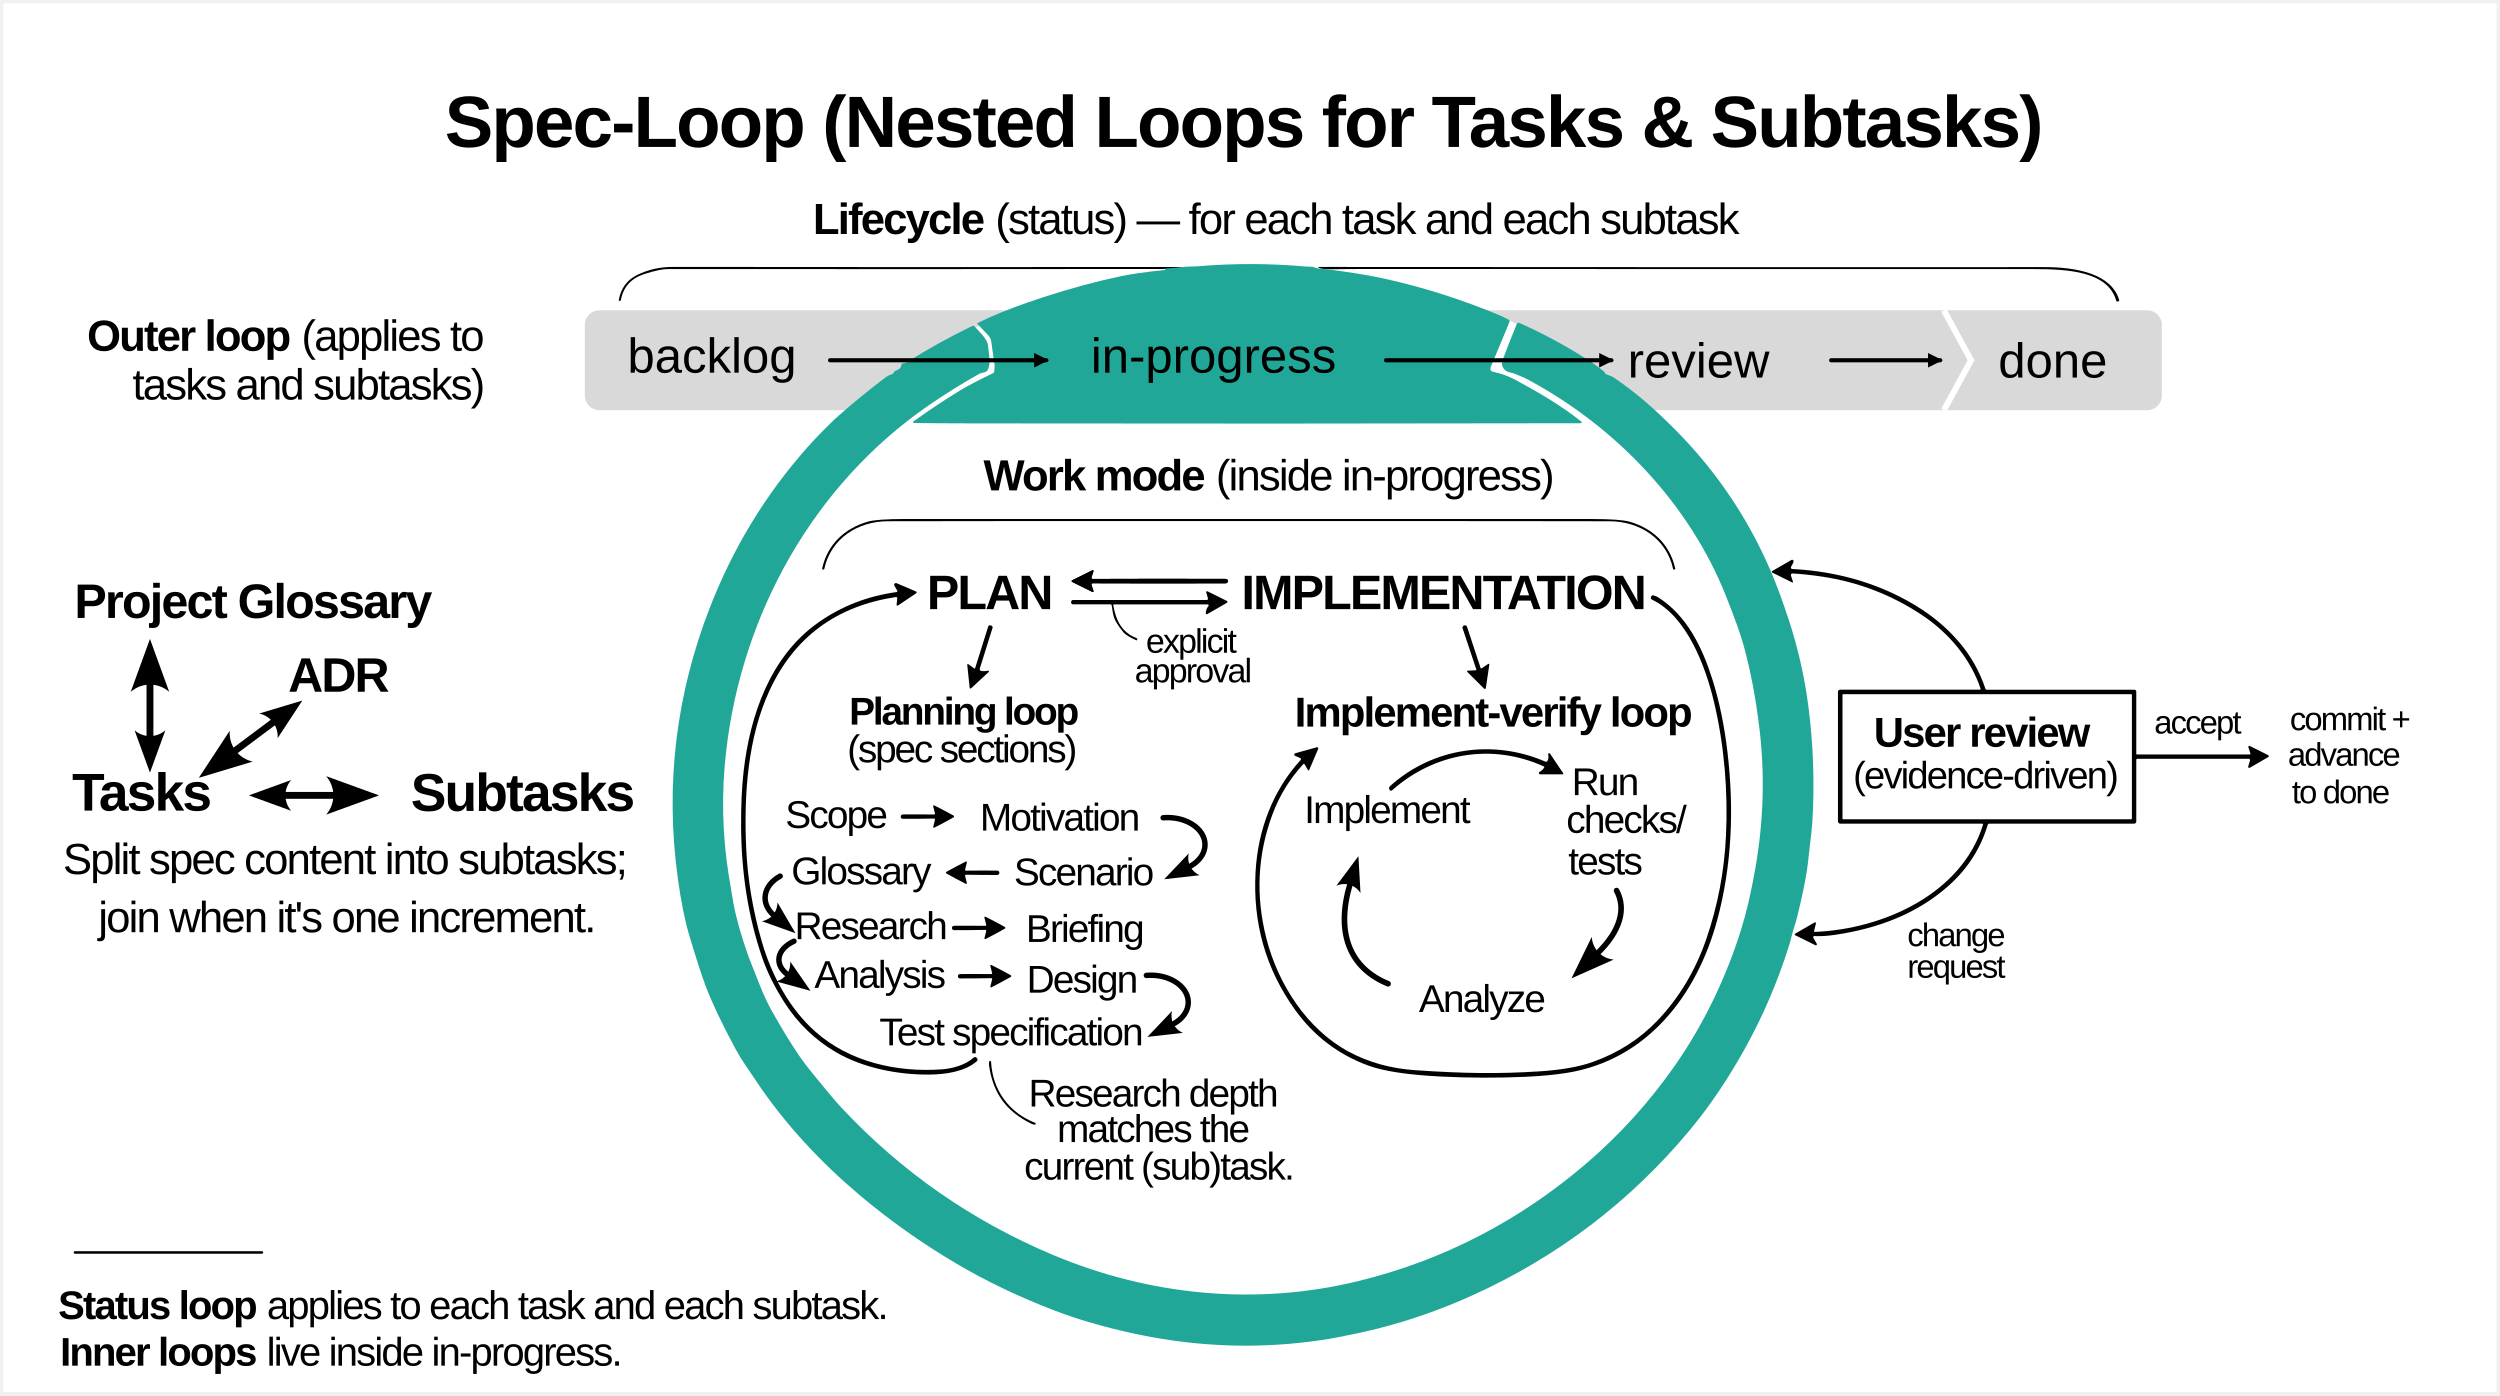
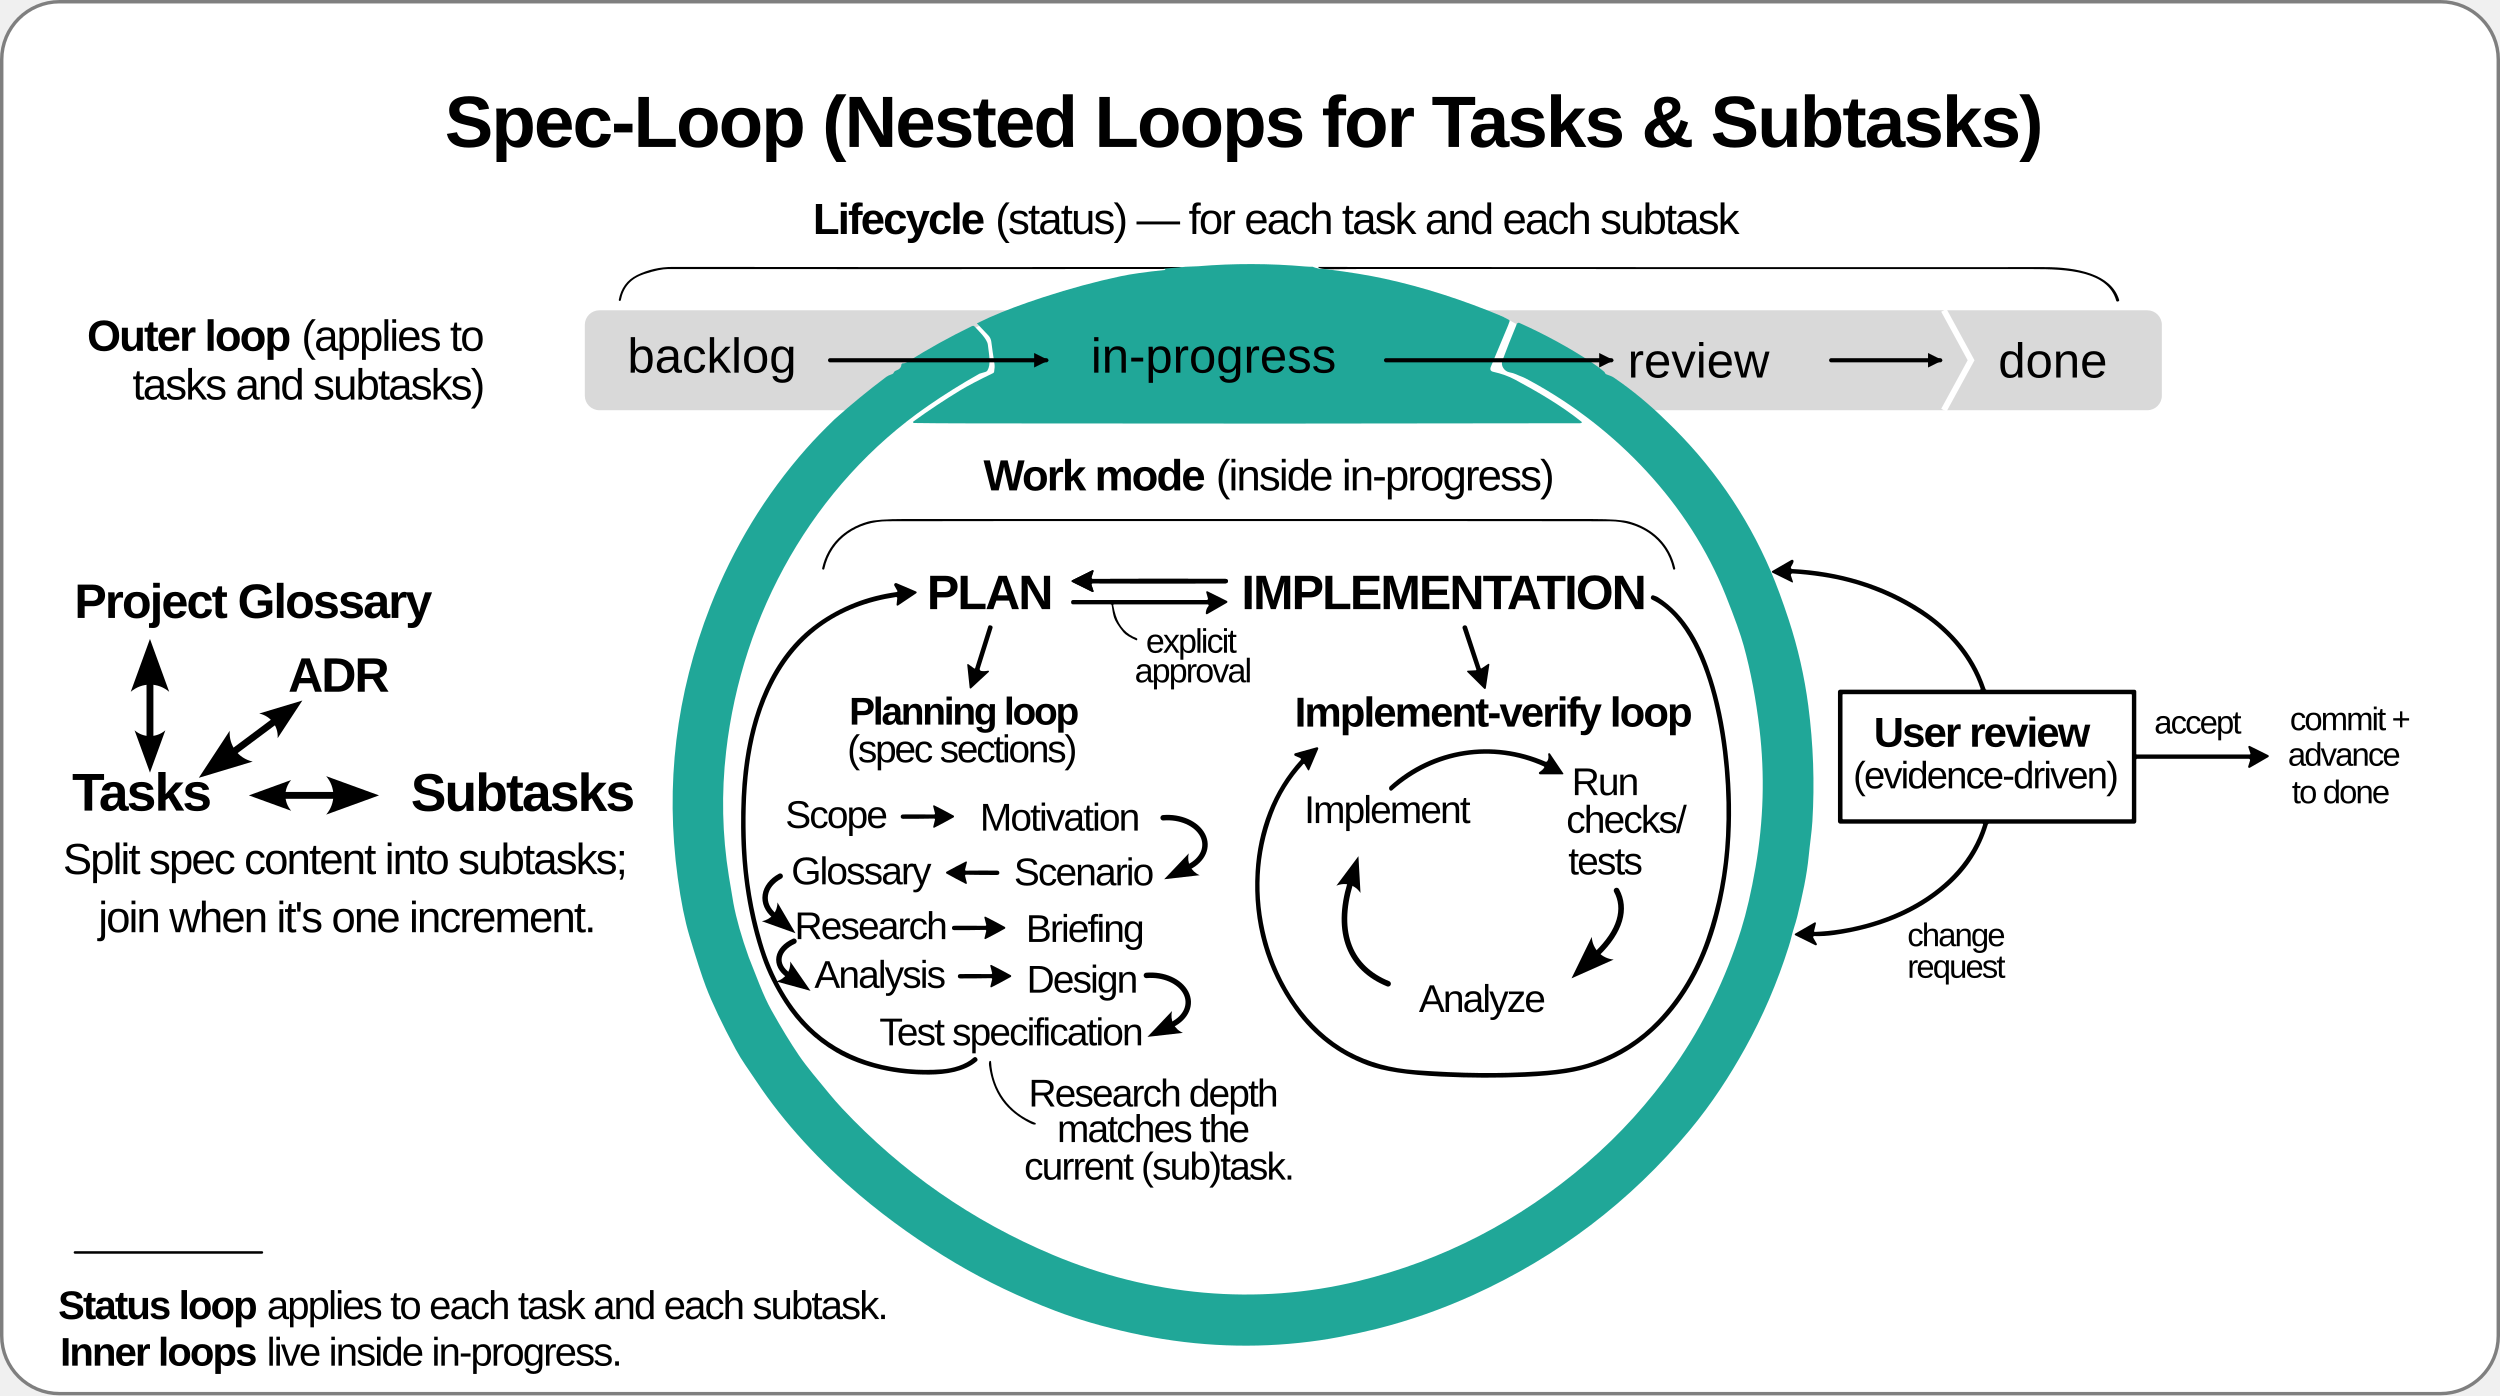
<svg xmlns="http://www.w3.org/2000/svg" version="1.1" viewBox="0.00 0.00 1376.00 768.00" id="svg1754">
  <defs id="defs1754">
    <clipPath id="topGreenClip">
      <rect x="462" y="148" width="435" height="84" id="rect5" />
    </clipPath>
    <clipPath id="topGreenClip-7">
      <rect x="462" y="148" width="435" height="84" id="rect5-0" />
    </clipPath>
    <marker id="arrow" markerWidth="8" markerHeight="8" refX="6.7" refY="4" orient="auto" markerUnits="userSpaceOnUse" viewBox="0 0 8 8" preserveAspectRatio="xMidYMid">
      <path d="M 0,0 8,4 0,8 Z" fill="#000000" id="path4" />
    </marker>
    <marker id="marker1" markerWidth="8" markerHeight="8" refX="6.7" refY="4" orient="auto" markerUnits="userSpaceOnUse" viewBox="0 0 8 8" preserveAspectRatio="xMidYMid">
      <path d="M 0,0 8,4 0,8 Z" fill="#000000" id="path1" />
    </marker>
    <marker id="marker2" markerWidth="8" markerHeight="8" refX="6.7" refY="4" orient="auto" markerUnits="userSpaceOnUse" viewBox="0 0 8 8" preserveAspectRatio="xMidYMid">
      <path d="M 0,0 8,4 0,8 Z" fill="#000000" id="path2" />
    </marker>
    <marker id="arrowSmall" markerWidth="7" markerHeight="7" refX="5.8" refY="3.5" orient="0,00" markerUnits="userSpaceOnUse" viewBox="0 0 7 7" preserveAspectRatio="xMidYMid">
      <path d="M 0,0 7,3.5 0,7 Z" fill="#000000" id="path5" />
    </marker>
    <marker style="overflow:visible" id="ConcaveTriangle_Fnone_S-000000" refX="0" refY="0" orient="auto-start-reverse" markerWidth="0.8" markerHeight="0.8" viewBox="0 0 1 1" preserveAspectRatio="xMidYMid" markerUnits="strokeWidth">
      <path transform="scale(0.7)" d="M -2,-4 9,0 -2,4 c 2,-2.33 2,-5.66 0,-8 z" style="fill:#000000;fill-rule:evenodd;stroke:none" id="path1-9" />
    </marker>
    <marker style="overflow:visible" id="ConcaveTriangle_Fnone_S-000000_reversed" refX="0" refY="0" orient="auto" markerWidth="1" markerHeight="1" viewBox="0 0 1 1" preserveAspectRatio="xMidYMid" markerUnits="strokeWidth">
      <g transform="rotate(180,0,0)" id="g8">
        <path transform="scale(0.7)" d="M -2,-4 9,0 -2,4 c 2,-2.33 2,-5.66 0,-8 z" style="fill:#000000;fill-rule:evenodd;stroke:none" id="path8" />
      </g>
    </marker>
    <marker style="overflow:visible" id="ConcaveTriangle_Fnone_S-000000-3" refX="0" refY="0" orient="auto-start-reverse" markerWidth="1" markerHeight="1" viewBox="0 0 1 1" preserveAspectRatio="xMidYMid">
      <path transform="scale(0.7)" d="M -2,-4 9,0 -2,4 c 2,-2.33 2,-5.66 0,-8 z" style="fill:#000000;fill-rule:evenodd;stroke:none" id="path1-9-2" />
    </marker>
  </defs>
-   <rect style="fill:#ffffff;stroke:none;stroke-width:3.78;stroke-linecap:round;stroke-linejoin:round;stroke-miterlimit:0;paint-order:markers stroke fill;fill-opacity:1" id="rect1" width="1372.22" height="764.22" x="1.89" y="1.89" />
+   <rect style="fill:#ffffff;fill-opacity:1;stroke:#7f7f7f;stroke-width:3.78;stroke-linecap:round;stroke-linejoin:round;stroke-miterlimit:0;stroke-opacity:1;paint-order:markers stroke fill" id="rect1" width="1372.22" height="764.22" x="1.89" y="1.89" rx="30.89" ry="30.89" />
  <path fill="#010101" d="   M 493.84 329.26   A 0.61 0.61 0.0 0 0 493.14 328.60   Q 443.92 336.04 423.57 380.01   C 411.61 405.86 409.38 436.90 410.69 466.52   Q 411.86 492.71 419.41 518.63   Q 423.55 532.87 430.69 545.25   Q 438.44 558.69 448.85 567.89   C 467.54 584.41 493.40 590.38 518.52 588.56   C 524.25 588.15 531.42 586.16 535.89 582.10   A 1.17 1.16 -38.1 0 1 537.64 582.31   L 537.86 582.65   A 1.09 1.08 52.4 0 1 537.68 584.08   C 530.94 589.96 520.25 591.35 511.61 591.45   C 494.30 591.63 474.93 587.79 460.17 579.16   Q 442.87 569.05 431.79 551.82   Q 423.72 539.25 419.51 527.05   C 411.78 504.65 408.08 480.50 407.90 455.36   Q 407.77 437.81 409.29 424.49   C 412.79 393.92 423.81 361.52 450.07 342.86   Q 469.32 329.18 493.51 325.86   A 0.49 0.49 0.0 0 0 493.87 325.13   L 492.28 322.37   A 0.97 0.97 0.0 0 1 493.50 320.99   L 504.20 325.56   A 0.55 0.55 0.0 0 1 504.29 326.52   L 494.24 333.28   A 0.50 0.49 -14.3 0 1 493.47 332.83   L 493.84 329.26   Z" id="path1237" />
  <rect x="321.886" y="170.785" width="868" height="55" rx="8" ry="8" fill="#d9d9d9" id="rect9" />
  <path fill="#010101" d="   M 651.26 146.94   Q 647.04 148.28 641.45 148.04   Q 504.61 148.20 367.75 148.08   Q 363.09 148.08 354.41 150.91   Q 343.77 154.37 341.69 165.21   A 0.55 0.55 0.0 0 1 341.07 165.65   L 341.03 165.64   A 0.55 0.54 10.2 0 1 340.58 165.00   Q 342.41 155.42 350.63 151.36   Q 359.68 146.90 370.25 146.91   Q 510.69 147.08 651.26 146.94   Z" id="path1089" />
  <path fill="#010101" d="m 732.969,148.2 q -6.976,0.05 -7.499,-1.27 199.992,0.15 399.75,0.08 c 17.777,-0.01 36.903,3.7 41.182,18.12 a 0.936,0.68 0 0 1 -0.647,0.8 l -0.082,0.02 a 0.702,0.51 0 0 1 -0.894,-0.39 c -4.568,-16.43 -27.285,-17.45 -45.75,-17.45 q -307.315,0.03 -357.743,-0.05 -21.272,-0.03 -28.317,0.14 z" id="path1090" style="stroke-width:1" />
  <path fill="#ffffff" d="m 834.95,188.307 q -5.19,11.51 -8.97,23.75 l -4.33,-0.09 10.45,-25.28 q 1.49,0.54 2.85,1.62 z" id="path1094" />
  <path fill="#ffffff" d="m 538.99,188.337 6.15,6.25 a 5.79,5.79 0 0 1 1.59,3.22 l 2.06,14.21 -3.87,-0.04 q -0.5,-6.1 -1.02,-11.96 c -0.32,-3.61 -5.08,-7.78 -7.42,-10.45 q 1.22,-0.93 2.51,-1.23 z" id="path1098" />
  <path fill="#010101" d="   M 687.28 285.64   Q 859.12 285.64 876.44 285.67   Q 891.84 285.69 896.91 287.14   C 909.64 290.79 919.05 299.57 922.04 312.80   A 0.59 0.58 75.8 0 1 921.63 313.49   L 921.53 313.52   A 0.52 0.52 0.0 0 1 920.87 313.13   C 917.23 296.35 902.41 286.97 885.94 286.90   Q 860.50 286.79 687.28 286.79   Q 514.06 286.78 488.63 286.89   C 472.16 286.95 457.34 296.33 453.69 313.11   A 0.52 0.52 0.0 0 1 453.03 313.50   L 452.93 313.47   A 0.59 0.58 -75.8 0 1 452.52 312.78   C 455.52 299.55 464.93 290.77 477.66 287.12   Q 482.73 285.67 498.13 285.65   Q 515.45 285.63 687.28 285.64   Z" id="path1214" />
  <path fill="#010101" d="   M 986.85 320.19   A 0.32 0.31 -85.6 0 1 986.41 320.57   L 975.54 315.19   A 0.53 0.53 0.0 0 1 975.51 314.25   L 986.01 308.19   A 0.79 0.79 0.0 0 1 987.19 308.93   Q 987.13 309.83 985.80 311.95   A 0.81 0.80 -72.6 0 0 986.44 313.18   C 1011.55 314.41 1036.48 321.50 1057.84 335.49   Q 1069.10 342.87 1077.73 352.77   Q 1087.86 364.40 1092.80 379.14   A 0.72 0.71 -9.0 0 0 1093.48 379.63   L 1174.80 379.63   A 1.01 1.00 0.0 0 1 1175.81 380.63   L 1175.81 414.96   A 0.30 0.30 0.0 0 0 1176.11 415.26   L 1238.20 415.26   A 0.44 0.44 0.0 0 0 1238.62 414.68   L 1237.49 411.24   A 0.55 0.54 3.9 0 1 1238.25 410.58   L 1248.40 415.62   A 0.62 0.62 0.0 0 1 1248.44 416.71   L 1238.27 422.58   A 0.61 0.61 0.0 0 1 1237.39 421.87   L 1238.41 418.62   A 0.76 0.76 0.0 0 0 1237.68 417.63   L 1176.37 417.63   A 0.56 0.56 0.0 0 0 1175.81 418.19   L 1175.81 452.14   A 1.22 1.22 0.0 0 1 1174.59 453.36   L 1094.82 453.36   A 0.80 0.79 -81.6 0 0 1094.06 453.93   Q 1088.22 473.51 1072.49 487.53   C 1054.83 503.26 1032.95 511.18 1009.81 514.56   Q 1003.89 515.43 998.60 515.22   A 0.61 0.61 0.0 0 0 998.04 516.14   L 999.95 519.44   A 0.59 0.58 -1.6 0 1 999.18 520.25   L 988.10 514.76   A 0.50 0.50 0.0 0 1 988.07 513.88   L 998.76 507.71   A 0.50 0.50 0.0 0 1 999.49 508.27   L 998.47 512.42   A 0.41 0.41 0.0 0 0 998.88 512.92   C 1036.13 511.43 1079.64 492.21 1091.48 453.85   A 0.38 0.38 0.0 0 0 1091.12 453.36   L 1012.93 453.36   A 1.32 1.32 0.0 0 1 1011.61 452.04   L 1011.61 380.78   A 1.18 1.18 0.0 0 1 1012.79 379.60   L 1089.67 379.60   A 0.46 0.46 0.0 0 0 1090.10 378.99   C 1084.54 362.51 1072.58 348.30 1057.94 338.58   Q 1032.73 321.83 1002.95 317.38   Q 994.05 316.05 986.59 315.63   A 0.86 0.86 0.0 0 0 985.72 316.76   L 986.85 320.19   Z   M 1173.39 382.48   A 0.39 0.39 0.0 0 0 1173.00 382.09   L 1014.50 382.09   A 0.39 0.39 0.0 0 0 1014.11 382.48   L 1014.11 450.54   A 0.39 0.39 0.0 0 0 1014.50 450.93   L 1173.00 450.93   A 0.39 0.39 0.0 0 0 1173.39 450.54   L 1173.39 382.48   Z" id="path1215" />
  <path fill="#010101" d="   M 675.87 319.84   Q 675.87 320.39 675.44 320.76   Q 675.08 321.06 674.47 321.06   Q 635.93 321.19 601.38 321.04   A 0.66 0.66 0.0 0 0 600.75 321.90   L 601.87 325.29   A 0.44 0.44 0.0 0 1 601.26 325.82   L 589.97 320.22   A 0.11 0.04 24.9 0 1 589.93 320.18   Q 589.80 319.97 589.80 319.85   Q 589.80 319.73 589.93 319.51   A 0.11 0.04 -24.9 0 1 589.97 319.47   L 601.26 313.87   A 0.44 0.44 0.0 0 1 601.87 314.40   L 600.75 317.79   A 0.66 0.66 0.0 0 0 601.38 318.65   Q 635.93 318.50 674.47 318.62   Q 675.08 318.62 675.44 318.92   Q 675.87 319.29 675.87 319.84   Z" id="path1216" />
  <path fill="#010101" d="   M 625.92 352.05   L 625.80 352.30   A 0.27 0.26 -63.9 0 1 625.45 352.43   Q 619.93 350.00 618.27 347.95   Q 614.12 342.83 613.18 339.91   Q 612.41 337.48 611.88 333.22   A 0.68 0.68 0.0 0 0 611.21 332.63   L 590.53 332.63   A 0.98 0.98 0.0 0 1 589.55 331.65   L 589.55 331.25   A 1.00 1.00 0.0 0 1 590.55 330.25   L 664.17 330.25   A 0.70 0.70 0.0 0 0 664.84 329.36   L 663.91 325.99   A 0.47 0.47 0.0 0 1 664.57 325.45   L 675.23 330.73   A 0.61 0.60 43.0 0 1 675.27 331.79   L 664.48 338.01   A 0.55 0.54 76.3 0 1 663.66 337.51   Q 663.78 335.13 665.13 333.58   A 0.56 0.56 0.0 0 0 664.71 332.66   L 613.18 332.66   A 0.45 0.45 0.0 0 0 612.74 333.20   Q 613.38 336.47 614.13 338.79   Q 617.10 348.01 625.62 351.27   A 0.57 0.56 -66.3 0 1 625.92 352.05   Z" id="path1238" />
  <path fill="#010101" d="   M 724.74 411.30   A 0.67 0.67 0.0 0 1 725.53 412.21   L 720.58 423.81   A 0.39 0.38 41.5 0 1 719.89 423.85   L 718.04 420.65   A 0.45 0.44 51.0 0 0 717.32 420.57   Q 706.16 432.73 700.45 447.99   Q 687.99 481.26 697.03 516.57   C 703.47 541.73 719.40 566.53 742.42 578.89   Q 758.76 587.66 779.00 589.04   C 805.29 590.84 824.71 591.15 847.55 589.66   Q 865.45 588.49 876.65 584.50   Q 897.76 576.97 912.37 561.60   Q 930.18 542.86 939.14 516.87   Q 948.58 489.49 949.98 460.06   C 951.14 435.67 949.08 410.31 943.38 386.32   C 938.79 367.00 928.52 339.22 909.31 330.07   A 1.21 1.20 24.2 0 1 908.71 328.51   L 908.83 328.25   A 1.01 1.00 20.7 0 1 910.08 327.69   Q 911.91 328.30 912.40 328.61   C 928.31 338.58 936.78 356.01 942.35 373.44   Q 948.14 391.53 950.78 413.76   C 954.48 444.93 953.33 476.10 945.14 506.43   C 933.99 547.75 906.59 583.57 862.06 590.57   Q 852.34 592.10 839.50 592.68   Q 816.88 593.70 793.33 592.54   Q 765.67 591.17 752.84 586.40   Q 728.20 577.23 712.81 555.82   Q 688.61 522.13 691.07 479.69   C 692.40 456.82 700.43 435.24 715.86 418.28   A 0.65 0.65 0.0 0 0 715.63 417.24   L 712.79 416.02   A 0.76 0.76 0.0 0 1 712.88 414.59   L 724.74 411.30   Z" id="path1239" />
  <path fill="#010101" d="   M 543.85 369.14   A 0.41 0.41 0.0 0 1 544.21 369.84   L 534.48 378.85   A 0.47 0.47 0.0 0 1 533.70 378.55   L 532.37 365.89   A 0.37 0.36 15.1 0 1 532.95 365.56   L 536.19 367.91   A 0.34 0.34 0.0 0 0 536.72 367.73   L 543.92 344.80   A 0.94 0.94 0.0 0 1 545.10 344.18   L 545.64 344.35   A 1.01 1.00 -72.6 0 1 546.29 345.61   L 539.27 367.99   A 1.01 1.00 -76.3 0 0 540.05 369.28   Q 541.74 369.58 543.85 369.14   Z" id="path1241" />
  <path fill="#010101" d="   M 805.85 344.24   Q 806.55 344.01 807.18 344.53   A 0.83 0.79 12.5 0 1 807.43 344.90   L 814.91 367.62   A 0.41 0.40 -25.4 0 0 815.52 367.83   L 819.10 365.42   A 0.41 0.40 -13.0 0 1 819.73 365.81   Q 818.36 375.53 817.78 378.86   C 817.76 378.97 817.55 379.13 817.43 379.17   C 817.30 379.21 817.04 379.20 816.96 379.13   Q 814.51 376.81 807.60 369.83   A 0.41 0.40 -23.7 0 1 807.88 369.14   L 812.19 368.93   A 0.41 0.40 -11.2 0 0 812.55 368.40   L 804.98 345.71   A 0.83 0.79 -49.1 0 1 804.96 345.26   Q 805.15 344.47 805.85 344.24   Z" id="path1242" />
  <path fill="#010101" d="   M 852.12 415.21   A 0.55 0.55 0.0 0 1 853.12 414.79   L 860.44 425.67   A 0.33 0.33 0.0 0 1 860.17 426.18   L 847.68 426.18   A 0.69 0.69 0.0 0 1 847.32 424.90   Q 849.06 423.84 849.91 422.50   A 0.46 0.45 -61.9 0 0 849.72 421.84   C 821.20 408.91 789.55 414.30 766.21 434.99   A 0.91 0.91 0.0 0 1 764.80 434.72   L 764.71 434.56   A 1.56 1.56 0.0 0 1 765.05 432.70   C 788.51 411.48 821.86 406.71 850.62 419.22   A 0.81 0.80 30.2 0 0 851.58 418.97   Q 852.62 417.58 852.12 415.21   Z" id="path1348" />
  <path fill="#010101" d="m 525.096,449.377 q 0,0.35 -0.18,0.46 -5.67,3.18 -10.69,5.72 a 0.4,0.41 83.2 0 1 -0.58,-0.45 l 0.97,-3.95 a 0.51,0.5 6.6 0 0 -0.5,-0.62 q -8.69,0.16 -16.94,0.15 -1.42,-0.01 -1.42,-1.21 0,-1.2 1.41,-1.21 8.25,-0.07 16.94,0.03 a 0.5,0.51 83 0 0 0.5,-0.62 l -1,-3.95 a 0.41,0.4 6.4 0 1 0.58,-0.45 q 5.04,2.51 10.72,5.65 0.19,0.1 0.19,0.45 z" id="path1425" />
  <path fill="#010101" d="   M 552.49 604.90   Q 558.86 613.72 569.82 618.05   A 0.48 0.48 0.0 0 1 569.68 618.97   Q 568.74 619.04 567.63 618.50   Q 557.22 613.40 551.57 605.56   Q 545.92 597.73 544.35 586.23   Q 544.19 585.02 544.56 584.15   A 0.48 0.48 0.0 0 1 545.47 584.31   Q 546.12 596.07 552.49 604.90   Z" id="path1622" />
  <rect fill="#010101" x="40.56" y="688.66" width="104.28" height="1.38" rx="0.67" id="rect1671" />
  <text x="684.739" y="80.87" text-anchor="middle" class="sans title" id="text6" style="font-style:normal;font-variant:normal;font-weight:bold;font-stretch:normal;font-size:40px;font-family:Arial, Helvetica, sans-serif;-inkscape-font-specification:'Arial, Helvetica, sans-serif, Bold';font-variant-ligatures:normal;font-variant-caps:normal;font-variant-numeric:normal;font-variant-east-asian:normal;letter-spacing:-1px;text-anchor:middle;fill:#000000">Spec-Loop (Nested Loops for Tasks &amp; Subtasks)</text>
  <text x="447.439" y="128.783" class="sans head" id="text8" style="font-size:24px;font-family:Arial, Helvetica, sans-serif;letter-spacing:-1px;fill:#000000">
    <tspan style="font-style:normal;font-variant:normal;font-weight:bold;font-stretch:normal;font-size:24px;font-family:Arial, Helvetica, sans-serif;-inkscape-font-specification:'Arial, Helvetica, sans-serif Bold';letter-spacing:-1px" id="tspan78">Lifecycle</tspan> (status) — for each task and each subtask</text>
  <text x="47.932" y="193.08" class="sans sec" id="text17" style="font-size:24px;font-family:Arial, Helvetica, sans-serif;letter-spacing:-1px;fill:#000000">
    <tspan style="font-style:normal;font-variant:normal;font-weight:bold;font-stretch:normal;font-family:Arial, Helvetica, sans-serif;-inkscape-font-specification:'Arial, Helvetica, sans-serif Bold'" id="tspan1">Outer loop</tspan> (applies to</text>
  <text x="72.932" y="219.906" class="sans sec" id="text18" style="font-size:24px;font-family:Arial, Helvetica, sans-serif;letter-spacing:-1px;fill:#000000">tasks and subtasks)</text>
  <rect style="fill:#ffffff;fill-opacity:1;stroke:none;stroke-width:3.114;stroke-linecap:round;stroke-linejoin:round;stroke-miterlimit:0;stroke-dasharray:none;paint-order:markers stroke fill" id="rect1755" width="65.86" height="41.434" x="775.287" y="-244.806" transform="matrix(0.8781769,0.4783359,-0.5918801,0.8060261,0,0)" />
  <rect style="fill:#ffffff;fill-opacity:1;stroke:none;stroke-width:3.11;stroke-linecap:round;stroke-linejoin:round;stroke-miterlimit:0;stroke-dasharray:none;paint-order:markers stroke fill" id="rect1755-1" width="64.513" height="39.49" x="373.967" y="425.192" transform="matrix(0.8689689,-0.4948666,0.3940724,0.9190794,0,0)" />
  <path d="m 917.14,231.68 q 37.34,35.74 57.42,82.52 4.8,11.19 9.98,26.99 7.61,23.21 10.75,47.3 4.16,31.88 2.25,63.54 c -0.35,5.93 -1.38,12.45 -2.01,19.02 -1.05,10.89 -3.47,21.76 -6.31,33.39 -1.09,4.44 -2.48,7.86 -3.38,11.9 q -0.37,1.63 -1.36,4.75 -9.35,29.57 -24.01,55.92 c -8.45,15.18 -18.35,30.55 -30.55,45.18 q -49.08,58.84 -119.3,90.68 -25.68,11.64 -52.51,18.44 -7.95,2.02 -21.3,4.63 -9.9,1.93 -21.55,3.16 -46.08,4.87 -92.62,-5.43 -23.35,-5.16 -41.68,-12.15 -29.63,-11.28 -54.82,-26.18 -28.44,-16.82 -53.11,-37.64 c -21.5,-18.15 -41.42,-39.52 -56.7,-62.52 -4.44,-6.68 -8.04,-11.43 -11.46,-17.76 q -11.18,-20.75 -16.42,-34.56 -3.21,-8.44 -9,-27.77 -3.78,-12.58 -6.41,-31.86 -10.5,-76.87 17.94,-149.53 18.99,-48.51 52.86,-86.87 6.24,-7.07 15.55,-16.09 13.68,-12.27 28.5,-23.37 0.99,-0.74 3.17,-1.47 a 1.41,1.41 0 0 0 0.83,-0.76 q 0.05,-0.13 0.1,-0.22 a 1.81,1.81 0 0 1 1.02,-0.89 q 2.98,-0.99 3.1,-3.25 a 0.83,0.84 4 0 1 0.9,-0.79 q 0.36,0.03 0.8,-0.09 a 5.54,5.64 22.3 0 0 1.49,-0.64 q 17.51,-10.99 35.73,-19.8 0.31,-0.15 1.04,-0.07 c 2.3,2.45 7.27,7.09 7.65,10.37 0.67,5.69 1.78,10.79 -0.21,14.12 a 1.76,1.78 7.9 0 1 -1.02,0.78 l -3.23,0.97 a 1.19,1.08 21.3 0 0 -0.21,0.08 q -14.72,8.26 -28.37,17.72 c -62.95,43.6 -102.33,114.35 -111.01,190.09 -2.65,23.08 -2.19,45.81 1.52,68.85 q 1.74,10.79 2.48,14.75 2.39,12.8 8.45,29.76 0.59,1.64 5.79,14.68 3.48,8.73 6.65,14.41 8.22,14.69 15.15,24.87 c 4.44,6.52 10.16,13.16 16.7,21.11 q 3.65,4.43 7.13,8.14 49.3,52.56 116,80.62 c 53.37,22.46 111.98,28.12 168.11,14.39 q 69.89,-17.11 125.61,-64.86 27.33,-23.43 48.37,-53.42 c 16.06,-22.89 28.42,-48.83 36.64,-75.03 q 4.48,-14.27 7.99,-34.56 6.62,-38.32 2.17,-75.97 -2.96,-24.99 -8.68,-45.8 -2.55,-9.28 -9.86,-27.61 C 929.74,277.33 889.74,235.43 842.12,209.55 q -3.1,-1.68 -3.83,-1.95 c -3.51,-1.27 -4.21,-2.07 -7.64,-2.72 -2.56,-0.49 -4.78,-3.56 -3.78,-6.28 q 3.66,-9.87 7.57,-19.27 0.19,-1 0.85,-1.51 a 0.9,0.9 0 0 1 0.91,-0.12 q 21.41,9.61 39.73,21.68 3.73,2.46 7.05,5.23 0.27,0.23 0.49,0.79 a 1.02,1 88.6 0 0 0.64,0.62 q 2.89,0.94 4.25,1.87 15.02,10.25 28.78,23.79 z" id="path1704-3" style="fill:#20a798" />
  <path d="m 722.421,146.8 q 2.83,1.28 7.42,1.35 19.15,2.39 32.09,5.22 32.2,7.04 65.2,20.87 l 3.43,1.81 a 0.66,0.66 0 0 1 0.31,0.81 l -0.83,2.28 q -4.73,11.32 -9.45,22.63 -0.99,2.36 1.28,2.87 6.83,1.52 12.13,4.38 c 13.1,7.06 25.31,14.23 36.49,23.13 a 0.37,0.37 0 0 1 -0.08,0.63 q -0.37,0.17 -0.73,0.17 -167.57,0.36 -333.25,0.09 -23.32,-0.04 -33.42,-0.22 a 0.47,0.47 0 0 1 -0.26,-0.85 q 12.76,-9.2 25.55,-16.99 6.41,-3.9 18.33,-9.62 a 0.96,0.96 0 0 0 0.52,-0.68 q 0.47,-2.62 0.21,-4.34 -1.1,-7.1 -1.74,-12.23 a 6.26,6.22 19.8 0 0 -1.68,-3.55 l -6.26,-6.58 6.78,-3.21 q 12.53,-5.58 29.72,-11.17 22.03,-7.18 42.59,-11.55 8.77,-1.87 24.42,-3.46 a 0.22,0.22 0 0 0 0.05,-0.43 l -0.86,-0.27 9.83,-0.83 q 2.25,-0.29 4.64,-0.33 3.07,-0.05 4.64,-0.19 29.47,-2.46 58.95,0.13 2.05,0.18 3.98,0.13 z" id="path1713" style="fill:#20a798" />
  <path d="m 1069.886,170.785 15,27.5 -15,27.5" stroke="#ffffff" stroke-width="3.3" fill="none" id="path11" />
  <text x="391.886" y="205.107" text-anchor="middle" class="sans bar" id="text11" style="font-size:27px;font-family:Arial, Helvetica, sans-serif;fill:#000000">backlog</text>
  <text x="667.93" y="205.107" text-anchor="middle" class="sans bar" id="text12" style="font-size:27px;font-family:Arial, Helvetica, sans-serif;fill:#000000">in-progress</text>
  <text x="934.886" y="207.79" text-anchor="middle" class="sans bar" id="text13" style="font-size:27px;font-family:Arial, Helvetica, sans-serif;fill:#000000">review</text>
  <text x="1129.886" y="207.79" text-anchor="middle" class="sans bar" id="text14" style="font-size:27px;font-family:Arial, Helvetica, sans-serif;fill:#000000">done</text>
  <line x1="456.886" y1="198.285" x2="575.886" y2="198.285" class="thin" marker-end="url(#arrow)" id="line14" style="fill:none;stroke:#000000;stroke-width:2.3;stroke-linecap:round;stroke-linejoin:round" />
  <line x1="762.886" y1="198.285" x2="886.886" y2="198.285" class="thin" marker-end="url(#arrow)" id="line15" style="fill:none;stroke:#000000;stroke-width:2.3;stroke-linecap:round;stroke-linejoin:round" />
  <line x1="1007.886" y1="198.285" x2="1067.886" y2="198.285" class="thin" marker-end="url(#arrow)" id="line16" style="fill:none;stroke:#000000;stroke-width:2.3;stroke-linecap:round;stroke-linejoin:round" />
  <text x="39.682" y="446.168" class="sans sec-b" id="text67" style="font-weight:700;font-size:29.333px;font-family:Arial, Helvetica, sans-serif;letter-spacing:-1px;fill:#000000">Tasks</text>
  <text x="34.657" y="481.09" class="sans sec" id="text68" style="font-size:24px;font-family:Arial, Helvetica, sans-serif;letter-spacing:-1px;fill:#000000">Split spec content into subtasks;</text>
  <text x="54.114" y="513.09" class="sans sec" id="text69" style="font-size:24px;font-family:Arial, Helvetica, sans-serif;letter-spacing:-1px;fill:#000000">join when it's one increment.</text>
  <text x="510.174" y="335.261" class="sans sec-b" id="text21" style="font-weight:700;font-size:26.667px;font-family:Arial, Helvetica, sans-serif;letter-spacing:-1px;fill:#000000">PLAN</text>
  <text x="683.304" y="335.261" class="sans sec-b" id="text22" style="font-weight:700;font-size:26.667px;font-family:Arial, Helvetica, sans-serif;letter-spacing:-1px;fill:#000000">IMPLEMENTATION</text>
  <text x="541.304" y="269.913" class="sans sec-b" id="text19" style="font-weight:700;font-size:24px;font-family:Arial, Helvetica, sans-serif;letter-spacing:-1px;fill:#000000">Work mode <tspan style="font-style:normal;font-variant:normal;font-weight:normal;font-stretch:normal;font-size:24px;font-family:Arial, Helvetica, sans-serif;-inkscape-font-specification:'Arial, Helvetica, sans-serif'" id="tspan80">(inside in-progress)</tspan>
  </text>
  <g id="g1756" transform="translate(-2.173913,2.173913)">
    <text x="657.913" y="357.087" text-anchor="middle" class="sans body" id="text23" style="font-size:18.667px;font-family:Arial, Helvetica, sans-serif;letter-spacing:-1px;fill:#000000">explicit</text>
    <text x="659.002" y="373.378" text-anchor="middle" class="sans body" id="text24" style="font-size:18.667px;font-family:Arial, Helvetica, sans-serif;letter-spacing:-1px;fill:#000000">approval</text>
  </g>
  <text x="712.609" y="399.913" class="sans loop-b" id="text44" style="font-weight:700;font-size:23px;font-family:Arial, Helvetica, sans-serif;letter-spacing:-1px;fill:#000000">Implement-verify loop</text>
  <g id="g1" transform="translate(-1.086956)">
    <text x="1092" y="411" text-anchor="middle" class="sans loop-b" id="text58" style="font-weight:700;font-size:23px;font-family:Arial, Helvetica, sans-serif;letter-spacing:-1px;fill:#000000">User review</text>
    <text x="1094.174" y="433.913" text-anchor="middle" class="sans loop" id="text59" style="font-size:21px;font-family:Arial, Helvetica, sans-serif;letter-spacing:-1px;fill:#000000">(evidence-driven)</text>
  </g>
  <text x="1185.696" y="403.739" class="sans body" id="text63" style="font-size:18px;font-family:Arial, Helvetica, sans-serif;letter-spacing:-1px;fill:#000000">accept</text>
  <g id="g1754" transform="translate(4.347826,-1.086957)">
    <text x="1256" y="403" class="sans body" id="text64" style="font-size:18px;font-family:Arial, Helvetica, sans-serif;letter-spacing:-1px;fill:#000000">commit +</text>
    <text x="1254.911" y="422.557" class="sans body" id="text65" style="font-size:18px;font-family:Arial, Helvetica, sans-serif;letter-spacing:-1px;fill:#000000">advance</text>
    <text x="1257.089" y="443.203" class="sans body" id="text66" style="font-size:18px;font-family:Arial, Helvetica, sans-serif;letter-spacing:-1px;fill:#000000">to done</text>
  </g>
  <g id="g80" transform="translate(34.78258,-15.21739)">
    <text x="1015" y="536" class="sans body" id="text61" style="font-size:18px;font-family:Arial, Helvetica, sans-serif;letter-spacing:-1px;fill:#000000">change</text>
    <text x="1015" y="553.38" class="sans body" id="text62" style="font-size:18px;font-family:Arial, Helvetica, sans-serif;letter-spacing:-1px;fill:#000000">request</text>
  </g>
  <g id="g81">
    <text x="32" y="726" class="sans sec" id="text70" style="font-style:normal;font-variant:normal;font-weight:normal;font-stretch:normal;font-size:22px;font-family:Arial, Helvetica, sans-serif;-inkscape-font-specification:'Arial, Helvetica, sans-serif, Normal';font-variant-ligatures:normal;font-variant-caps:normal;font-variant-numeric:normal;font-variant-east-asian:normal;letter-spacing:-1px;fill:#000000">
      <tspan id="tspan73" x="32" y="726" style="font-size:22px">
        <tspan style="font-style:normal;font-variant:normal;font-weight:bold;font-stretch:normal;font-size:22px;font-family:Arial, Helvetica, sans-serif;-inkscape-font-specification:'Arial, Helvetica, sans-serif Bold';letter-spacing:-1px" id="tspan75">Status loop</tspan> applies to each task and each subtask.</tspan>
    </text>
    <text x="33.089" y="751.646" class="sans sec" id="text72" style="font-style:normal;font-variant:normal;font-weight:normal;font-stretch:normal;font-size:22px;font-family:Arial, Helvetica, sans-serif;-inkscape-font-specification:'Arial, Helvetica, sans-serif, Normal';font-variant-ligatures:normal;font-variant-caps:normal;font-variant-numeric:normal;font-variant-east-asian:normal;letter-spacing:-1px;fill:#000000">
      <tspan id="tspan74" x="33.089" y="751.646" style="font-size:22px">
        <tspan style="font-style:normal;font-variant:normal;font-weight:bold;font-stretch:normal;font-size:22px;font-family:Arial, Helvetica, sans-serif;-inkscape-font-specification:'Arial, Helvetica, sans-serif Bold';letter-spacing:-1px" id="tspan76">Inner loops</tspan> live inside in-progress.</tspan>
    </text>
  </g>
  <g id="g1755" transform="translate(-7.608696,-2.173913)">
    <text x="475" y="401" class="sans loop-b" id="text26" style="font-weight:700;font-size:21.333px;font-family:Arial, Helvetica, sans-serif;letter-spacing:-1.2px;fill:#000000">Planning loop</text>
    <text x="473.911" y="421.734" class="sans loop" id="text27" style="font-size:21.333px;font-family:Arial, Helvetica, sans-serif;letter-spacing:-1.2px;fill:#000000">(spec sections)</text>
  </g>
  <text x="432.228" y="455.714" class="sans body" id="text28" style="font-size:21.333px;font-family:Arial, Helvetica, sans-serif;letter-spacing:-1px;fill:#000000">Scope</text>
  <text x="539.353" y="457.169" class="sans body" id="text29" style="font-size:21.333px;font-family:Arial, Helvetica, sans-serif;letter-spacing:-1px;fill:#000000">Motivation</text>
  <g id="g82" transform="translate(-30.09839,-5.300359)">
    <text x="588.168" y="492.58" class="sans body" id="text30" style="font-size:21.333px;font-family:Arial, Helvetica, sans-serif;letter-spacing:-1px;fill:#000000">Scenario</text>
  </g>
  <text x="564.663" y="518.449" class="sans body" id="text33" style="font-size:21.333px;font-family:Arial, Helvetica, sans-serif;letter-spacing:-1px;fill:#000000">Briefing</text>
  <text x="437.335" y="516.913" class="sans body" id="text34" style="font-size:21.333px;font-family:Arial, Helvetica, sans-serif;letter-spacing:-1px;fill:#000000">Research</text>
  <text x="565.073" y="546.349" class="sans body" id="text35" style="font-size:21.333px;font-family:Arial, Helvetica, sans-serif;letter-spacing:-1px;fill:#000000">Design</text>
  <text x="483.982" y="575.345" class="sans body" id="text36" style="font-size:21.333px;font-family:Arial, Helvetica, sans-serif;letter-spacing:-1px;fill:#000000">Test specification</text>
  <g id="g83" transform="translate(23.91304,-11.95652)">
    <text x="611" y="640.557" text-anchor="middle" class="sans body" id="text42" style="font-size:21.333px;font-family:Arial, Helvetica, sans-serif;letter-spacing:-1px;fill:#000000">matches the</text>
    <text x="611" y="621" text-anchor="middle" class="sans body" id="text41" style="font-size:21.333px;font-family:Arial, Helvetica, sans-serif;letter-spacing:-1px;fill:#000000">Research depth</text>
    <text x="614.266" y="661.203" text-anchor="middle" class="sans body" id="text43" style="font-size:21.333px;font-family:Arial, Helvetica, sans-serif;letter-spacing:-1px;fill:#000000">current (sub)task.</text>
  </g>
  <text x="717.826" y="453" class="sans body" id="text45" style="font-size:21.333px;font-family:Arial, Helvetica, sans-serif;letter-spacing:-1px;fill:#000000">Implement</text>
  <g id="g84" transform="translate(1.086957,-4.347826)">
    <text x="864" y="442" class="sans body" id="text46" style="font-size:21.333px;font-family:Arial, Helvetica, sans-serif;letter-spacing:-1px;fill:#000000">Run</text>
    <text x="861" y="462.734" class="sans body" id="text47" style="font-size:21.333px;font-family:Arial, Helvetica, sans-serif;letter-spacing:-1px;fill:#000000">checks/</text>
    <text x="862.089" y="485.646" class="sans body" id="text48" style="font-size:21.333px;font-family:Arial, Helvetica, sans-serif;letter-spacing:-1px;fill:#000000">tests</text>
  </g>
  <text x="780.957" y="557" class="sans body" id="text51" style="font-size:21.333px;font-family:Arial, Helvetica, sans-serif;letter-spacing:-1px;fill:#000000">Analyze</text>
  <path d="M 763.991,541.46 C 743.173,532.959 734.846,513.83 743.173,486.199" class="thin" marker-end="url(#arrowSmall)" id="path36-6" style="fill:none;stroke:#000000;stroke-width:3.1;stroke-linecap:round;stroke-linejoin:round;stroke-dasharray:none;marker-end:url(#ConcaveTriangle_Fnone_S-000000)" />
  <path d="m 889.752,490.167 c 5.434,9.971 2.168,22.295 -10.738,34.753" class="thin" marker-end="url(#arrowSmall)" id="path36-6-6" style="fill:none;stroke:#000000;stroke-width:3.1;stroke-linecap:round;stroke-linejoin:round;stroke-dasharray:none;marker-end:url(#ConcaveTriangle_Fnone_S-000000-3)" />
  <text x="448.237" y="543.725" class="sans body" id="text1" style="font-size:21.333px;font-family:Arial, Helvetica, sans-serif;letter-spacing:-1px;fill:#000000">Analysis</text>
  <path fill="#010101" d="   M 675.87 319.84   Q 675.87 320.39 675.44 320.76   Q 675.08 321.06 674.47 321.06   Q 635.93 321.19 601.38 321.04   A 0.66 0.66 0.0 0 0 600.75 321.90   L 601.87 325.29   A 0.44 0.44 0.0 0 1 601.26 325.82   L 589.97 320.22   A 0.11 0.04 24.9 0 1 589.93 320.18   Q 589.80 319.97 589.80 319.85   Q 589.80 319.73 589.93 319.51   A 0.11 0.04 -24.9 0 1 589.97 319.47   L 601.26 313.87   A 0.44 0.44 0.0 0 1 601.87 314.40   L 600.75 317.79   A 0.66 0.66 0.0 0 0 601.38 318.65   Q 635.93 318.50 674.47 318.62   Q 675.08 318.62 675.44 318.92   Q 675.87 319.29 675.87 319.84   Z" id="path6" />
  <g id="g2" transform="translate(-152.6534,-5.842638)">
    <text x="588.168" y="492.58" class="sans body" id="text2" style="font-size:21.333px;font-family:Arial, Helvetica, sans-serif;letter-spacing:-1px;fill:#000000">Glossary</text>
  </g>
  <path fill="#010101" d="m 520.701,480.287 q 0,0.35 0.18,0.46 5.67,3.18 10.69,5.72 a 0.41,0.4 6.8 0 0 0.58,-0.45 l -0.97,-3.95 a 0.5,0.51 83.4 0 1 0.5,-0.62 q 8.69,0.16 16.94,0.15 1.42,-0.01 1.42,-1.21 0,-1.2 -1.41,-1.21 -8.25,-0.07 -16.94,0.03 a 0.51,0.5 7 0 1 -0.5,-0.62 l 1,-3.95 a 0.4,0.41 83.6 0 0 -0.58,-0.45 q -5.04,2.51 -10.72,5.65 -0.19,0.1 -0.19,0.45 z" id="path3" />
  <path style="fill:none;fill-rule:nonzero;stroke:#000000;stroke-width:3.001;stroke-linecap:round;stroke-linejoin:round;stroke-miterlimit:0;stroke-dasharray:none;marker-end:url(#ConcaveTriangle_Fnone_S-000000);paint-order:markers stroke fill" id="path9" d="m 640.197,450.102 a 20.607,14.913 0 0 1 21.713,9.551 20.607,14.913 0 0 1 -7.607,17.545" />
  <path style="fill:none;fill-rule:nonzero;stroke:#000000;stroke-width:3.001;stroke-linecap:round;stroke-linejoin:round;stroke-miterlimit:0;stroke-dasharray:none;marker-end:url(#ConcaveTriangle_Fnone_S-000000);paint-order:markers stroke fill" id="path10" d="m -429.402,482.237 a 20.607,14.913 0 0 1 8.177,10.375 20.607,14.913 0 0 1 -4.967,11.39" transform="scale(-1,1)" />
  <path fill="#010101" d="m 553.295,510.654 q 0,0.35 -0.18,0.46 -5.67,3.18 -10.69,5.72 a 0.4,0.41 83.2 0 1 -0.58,-0.45 l 0.97,-3.95 a 0.51,0.5 6.6 0 0 -0.5,-0.62 q -8.69,0.16 -16.94,0.15 -1.42,-0.01 -1.42,-1.21 0,-1.2 1.41,-1.21 8.25,-0.07 16.94,0.03 a 0.5,0.51 83 0 0 0.5,-0.62 l -1,-3.95 a 0.41,0.4 6.4 0 1 0.58,-0.45 q 5.04,2.51 10.72,5.65 0.19,0.1 0.19,0.45 z" id="path12" />
  <path fill="#010101" d="m 556.549,537.226 q 0,0.35 -0.18,0.46 -5.67,3.18 -10.69,5.72 a 0.4,0.41 83.2 0 1 -0.58,-0.45 l 0.97,-3.95 a 0.51,0.5 6.6 0 0 -0.5,-0.62 q -8.69,0.16 -16.94,0.15 -1.42,-0.01 -1.42,-1.21 0,-1.2 1.41,-1.21 8.25,-0.07 16.94,0.03 a 0.5,0.51 83 0 0 0.5,-0.62 l -1,-3.95 a 0.41,0.4 6.4 0 1 0.58,-0.45 q 5.04,2.51 10.72,5.65 0.19,0.1 0.19,0.45 z" id="path13" />
  <path style="fill:none;fill-rule:nonzero;stroke:#000000;stroke-width:3.001;stroke-linecap:round;stroke-linejoin:round;stroke-miterlimit:0;stroke-dasharray:none;marker-end:url(#ConcaveTriangle_Fnone_S-000000);paint-order:markers stroke fill" id="path14" d="m -436.993,518.047 a 20.607,12.731 0 0 1 8.177,8.857 20.607,12.731 0 0 1 -4.967,9.724" transform="scale(-1,1)" />
  <path style="fill:none;fill-rule:nonzero;stroke:#000000;stroke-width:3.001;stroke-linecap:round;stroke-linejoin:round;stroke-miterlimit:0;stroke-dasharray:none;marker-end:url(#ConcaveTriangle_Fnone_S-000000);paint-order:markers stroke fill" id="path15" d="m 630.979,536.867 a 20.607,14.913 0 0 1 21.713,9.551 20.607,14.913 0 0 1 -7.607,17.545" />
  <text x="40.964" y="340.116" class="sans sec-b" id="text3" style="font-weight:700;font-size:26.667px;font-family:Arial, Helvetica, sans-serif;letter-spacing:-1px;fill:#000000">Project Glossary</text>
  <text x="158.623" y="380.744" class="sans sec-b" id="text4" style="font-weight:700;font-size:26.667px;font-family:Arial, Helvetica, sans-serif;letter-spacing:-1px;fill:#000000">ADR</text>
  <path style="fill:none;stroke:#000000;stroke-width:3.78;stroke-linecap:round;stroke-linejoin:round;stroke-miterlimit:0;stroke-dasharray:none;marker-start:url(#ConcaveTriangle_Fnone_S-000000_reversed);marker-end:url(#ConcaveTriangle_Fnone_S-000000);paint-order:markers stroke fill" d="m 82.539,375.486 v 30.718" id="path20" />
  <path style="fill:none;stroke:#000000;stroke-width:3.78;stroke-linecap:round;stroke-linejoin:round;stroke-miterlimit:0;stroke-dasharray:none;marker-start:url(#ConcaveTriangle_Fnone_S-000000_reversed);marker-end:url(#ConcaveTriangle_Fnone_S-000000);paint-order:markers stroke fill" d="m 128.516,413.856 22.629,-16.891" id="path21" />
  <text x="226.122" y="446.333" class="sans sec-b" id="text25" style="font-weight:700;font-size:29.333px;font-family:Arial, Helvetica, sans-serif;letter-spacing:-1px;fill:#000000">Subtasks</text>
  <path style="fill:none;stroke:#000000;stroke-width:3.78;stroke-linecap:round;stroke-linejoin:round;stroke-miterlimit:0;stroke-dasharray:none;marker-start:url(#ConcaveTriangle_Fnone_S-000000_reversed);marker-end:url(#ConcaveTriangle_Fnone_S-000000);paint-order:markers stroke fill" d="M 184.808,437.783 H 156.028" id="path26" />
</svg>
